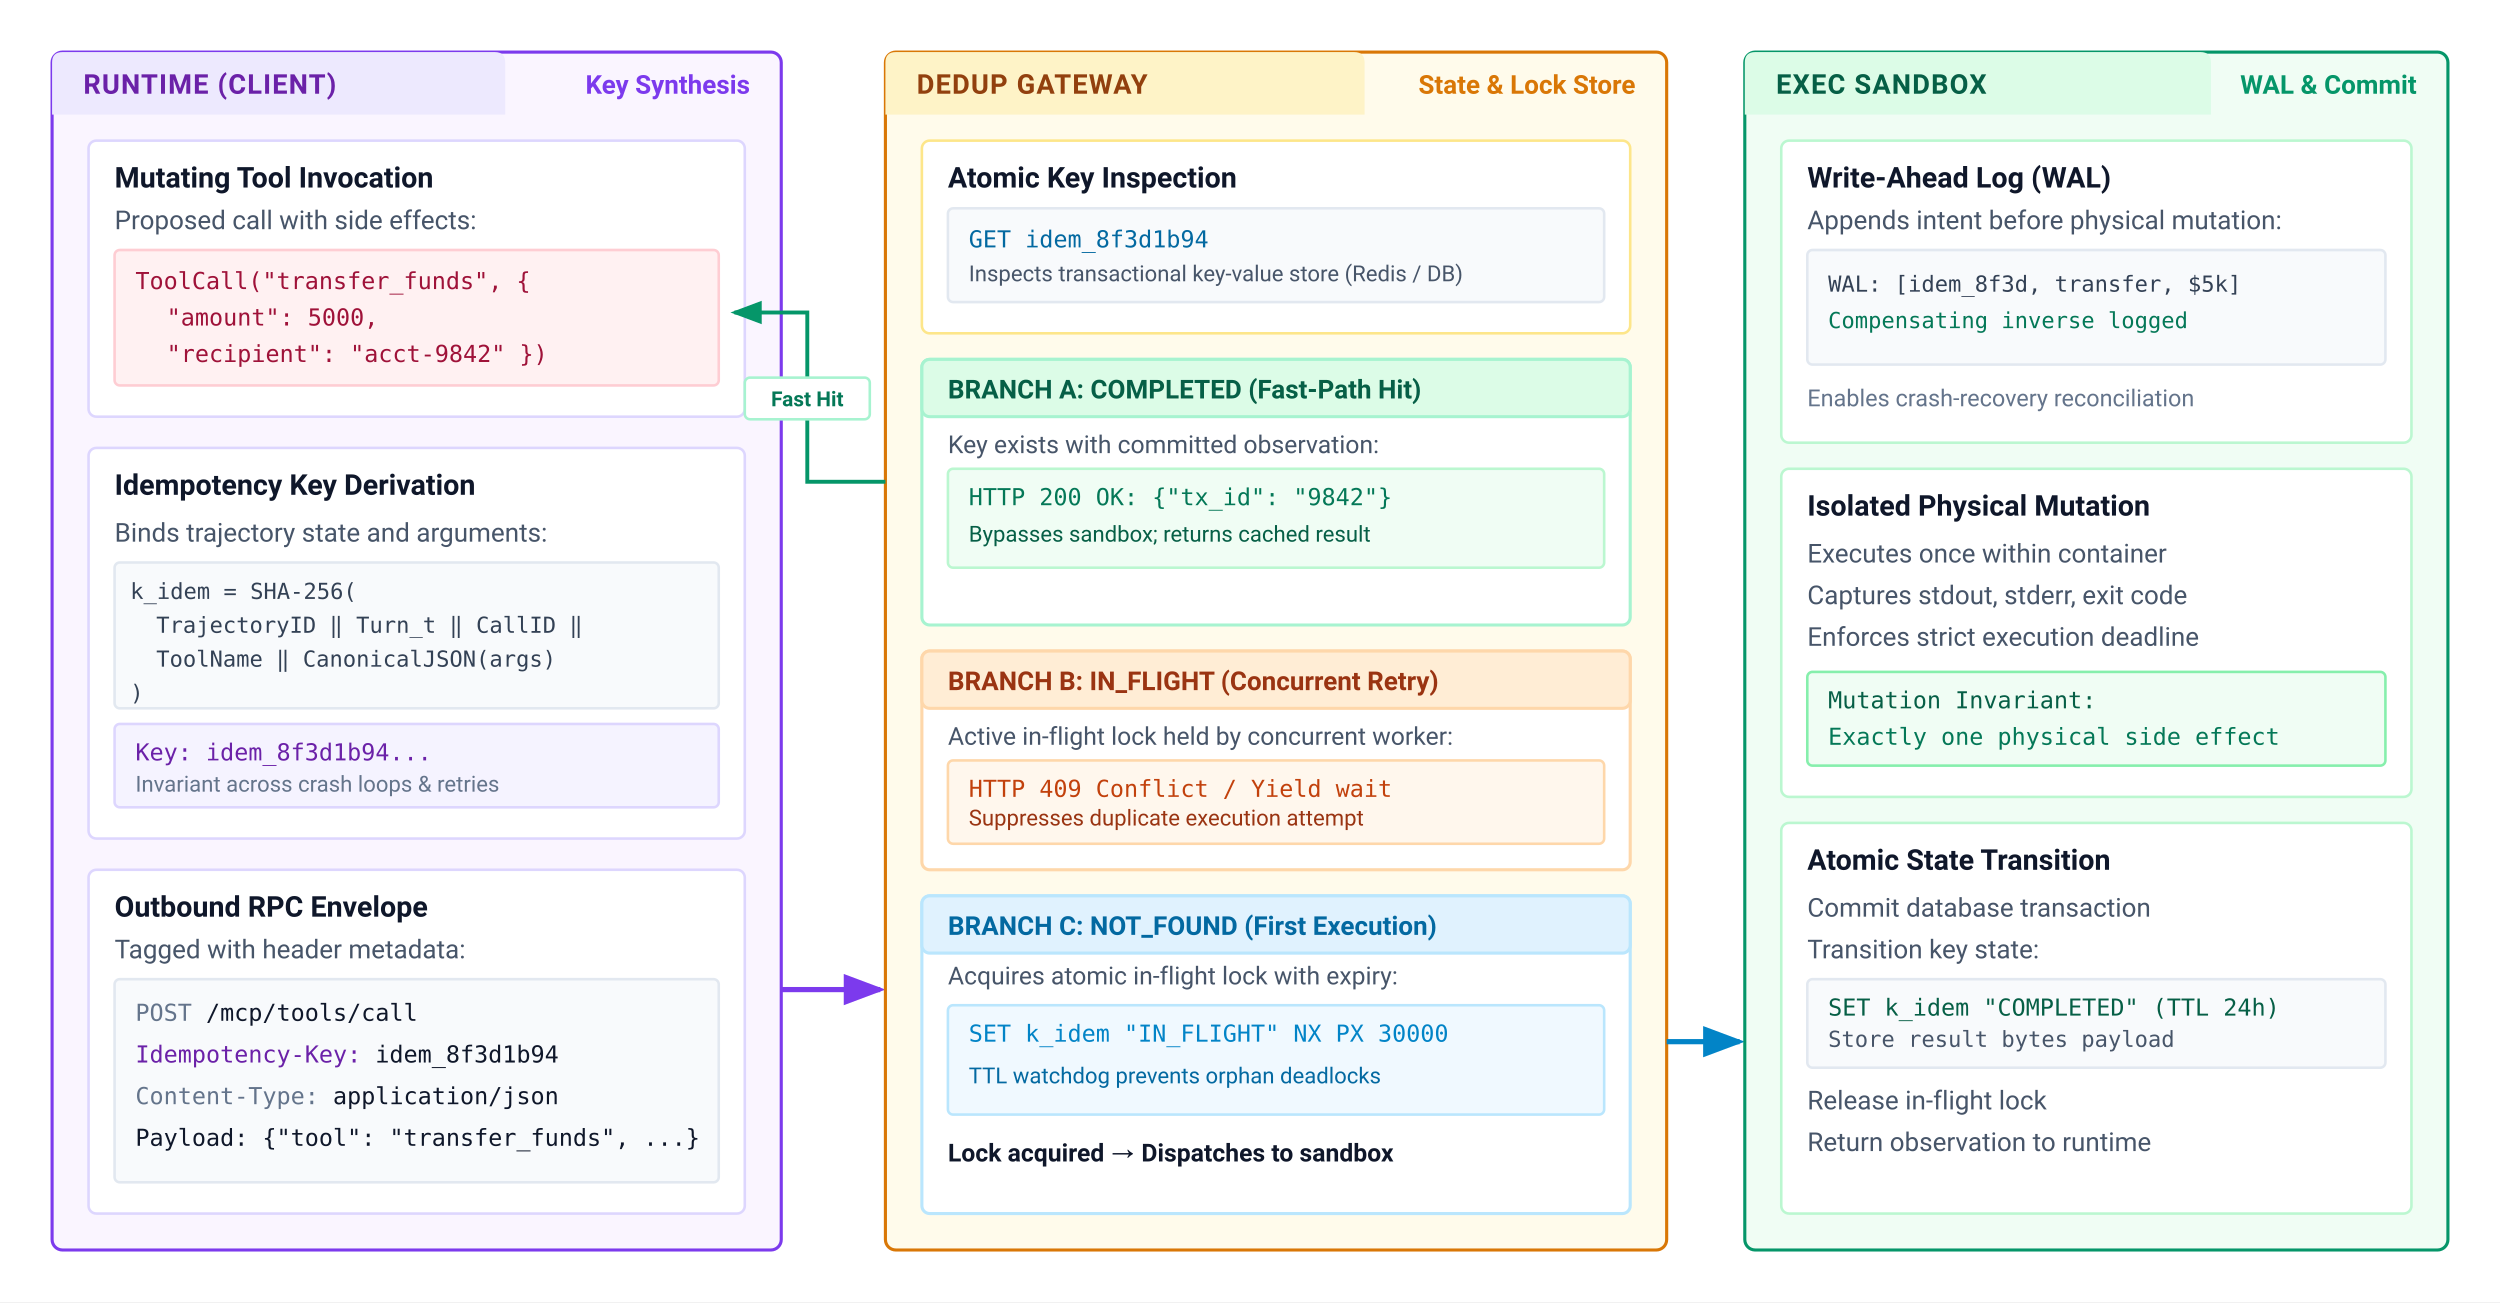
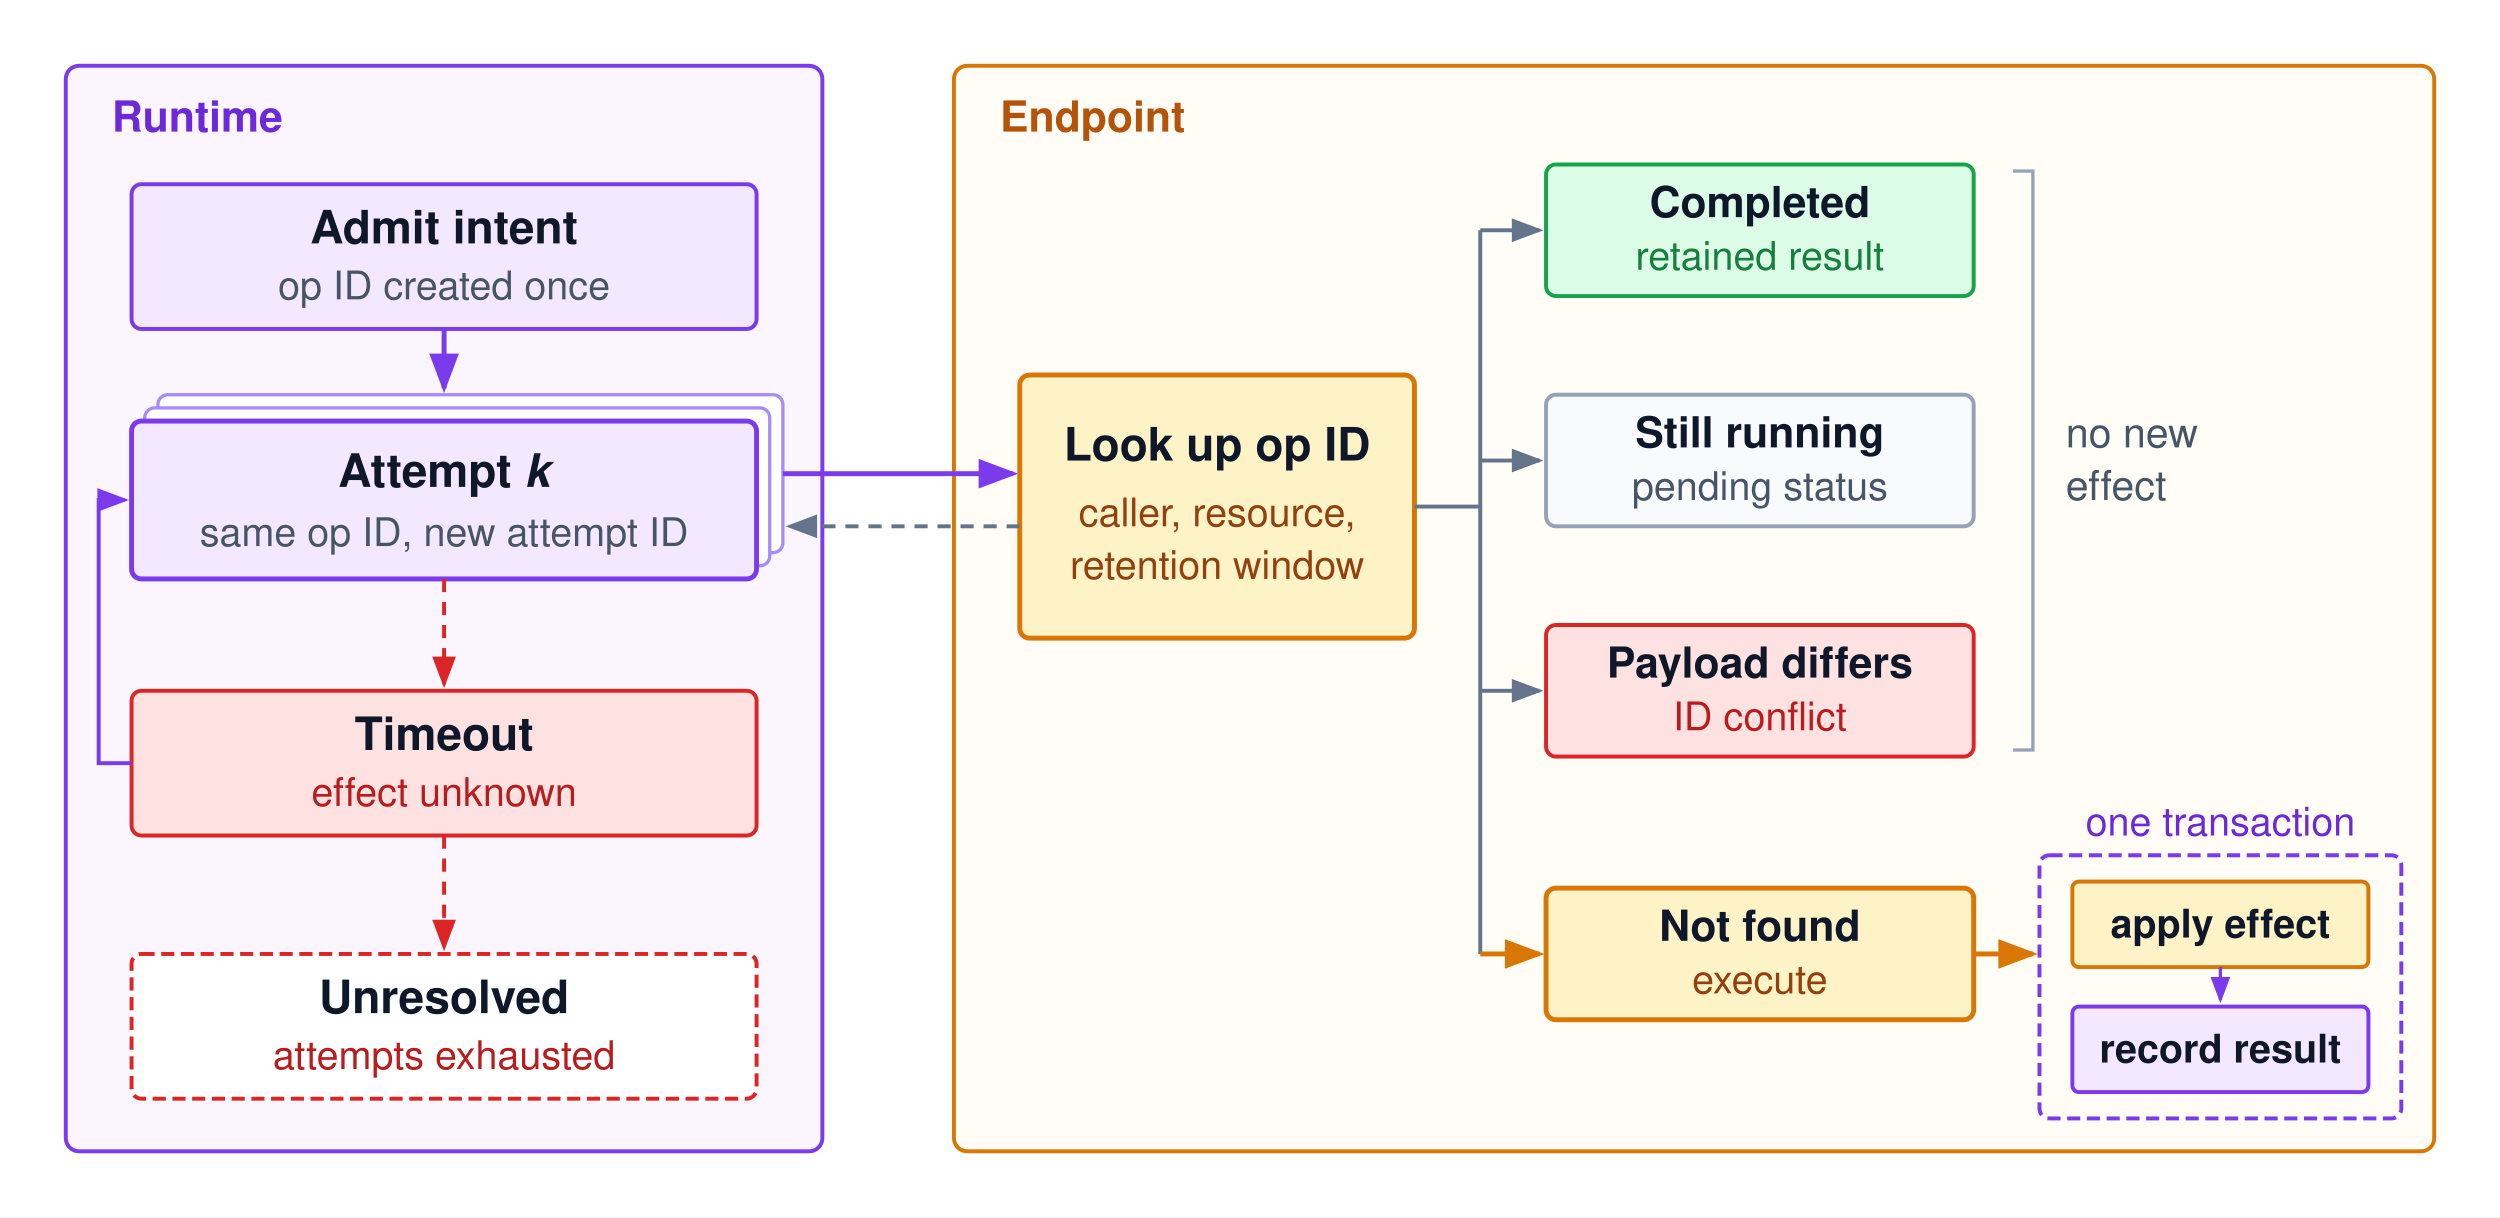
- <svg xmlns="http://www.w3.org/2000/svg" viewBox="0 0 960 500" width="100%" height="100%" font-family="system-ui, -apple-system, 'Segoe UI', Roboto, Helvetica, Arial, sans-serif">
+ <svg xmlns="http://www.w3.org/2000/svg" viewBox="0 0 760 370" width="100%" height="100%" font-family="Helvetica Neue, Helvetica, Arial, sans-serif">
  <defs>
    <marker id="arr-purple" markerWidth="8" markerHeight="6" refX="7" refY="3" orient="auto">
      <path d="M0,0 L8,3 L0,6 Z" fill="#7c3aed" />
    </marker>
+     <marker id="arr-red" markerWidth="8" markerHeight="6" refX="7" refY="3" orient="auto">
+       <path d="M0,0 L8,3 L0,6 Z" fill="#dc2626" />
+     </marker>
+     <marker id="arr-gray" markerWidth="8" markerHeight="6" refX="7" refY="3" orient="auto">
+       <path d="M0,0 L8,3 L0,6 Z" fill="#64748b" />
+     </marker>
    <marker id="arr-amber" markerWidth="8" markerHeight="6" refX="7" refY="3" orient="auto">
      <path d="M0,0 L8,3 L0,6 Z" fill="#d97706" />
    </marker>
-     <marker id="arr-emerald" markerWidth="8" markerHeight="6" refX="7" refY="3" orient="auto">
-       <path d="M0,0 L8,3 L0,6 Z" fill="#059669" />
-     </marker>
-     <marker id="arr-blue" markerWidth="8" markerHeight="6" refX="7" refY="3" orient="auto">
-       <path d="M0,0 L8,3 L0,6 Z" fill="#0284c7" />
-     </marker>
-     <marker id="arr-slate" markerWidth="8" markerHeight="6" refX="7" refY="3" orient="auto">
-       <path d="M0,0 L8,3 L0,6 Z" fill="#475569" />
-     </marker>
  </defs>
-   <rect width="960" height="500" fill="#ffffff" />
-   <g transform="translate(20, 20)">
-     <rect x="0" y="0" width="280" height="460" rx="4" fill="#faf5ff" stroke="#7c3aed" stroke-width="1.2" />
-     <path d="M 0 4 Q 0 0 4 0 L 170 0 Q 174 0 174 4 L 174 24 L 0 24 Z" fill="#ede9fe" />
-     <text x="12" y="16" font-size="10.5" font-weight="700" fill="#6b21a8" letter-spacing="0.04em">RUNTIME (CLIENT)</text>
-     <text x="268" y="16" font-size="10" font-weight="600" fill="#7c3aed" text-anchor="end">Key Synthesis</text>
-     <rect x="14" y="34" width="252" height="106" rx="3" fill="#ffffff" stroke="#ddd6fe" stroke-width="1" />
-     <text x="24" y="52" font-size="11" font-weight="700" fill="#0f172a">Mutating Tool Invocation</text>
-     <text x="24" y="68" font-size="10" fill="#475569">Proposed call with side effects:</text>
-     <rect x="24" y="76" width="232" height="52" rx="2" fill="#fff1f2" stroke="#fecdd3" stroke-width="1" />
-     <g font-family="ui-monospace, monospace" font-size="9" fill="#9f1239" transform="translate(32, 91)">
-       <text x="0" y="0">ToolCall("transfer_funds", {</text>
-       <text x="12" y="14">"amount": 5000,</text>
-       <text x="12" y="28">"recipient": "acct-9842" })</text>
-     </g>
-     <rect x="14" y="152" width="252" height="150" rx="3" fill="#ffffff" stroke="#ddd6fe" stroke-width="1" />
-     <text x="24" y="170" font-size="11" font-weight="700" fill="#0f172a">Idempotency Key Derivation</text>
-     <text x="24" y="188" font-size="10" fill="#475569">Binds trajectory state and arguments:</text>
-     <rect x="24" y="196" width="232" height="56" rx="2" fill="#f8fafc" stroke="#e2e8f0" stroke-width="1" />
-     <g font-family="ui-monospace, monospace" font-size="8.5" fill="#334155" transform="translate(30, 210)">
-       <text x="0" y="0">k_idem = SHA-256(</text>
-       <text x="10" y="13">TrajectoryID ‖ Turn_t ‖ CallID ‖</text>
-       <text x="10" y="26">ToolName ‖ CanonicalJSON(args)</text>
-       <text x="0" y="39">)</text>
-     </g>
-     <rect x="24" y="258" width="232" height="32" rx="2" fill="#f5f3ff" stroke="#ddd6fe" stroke-width="1" />
-     <text x="32" y="272" font-size="9" font-family="ui-monospace, monospace" fill="#6b21a8">Key: idem_8f3d1b94...</text>
-     <text x="32" y="284" font-size="8.5" fill="#64748b">Invariant across crash loops &amp; retries</text>
-     <rect x="14" y="314" width="252" height="132" rx="3" fill="#ffffff" stroke="#ddd6fe" stroke-width="1" />
-     <text x="24" y="332" font-size="11" font-weight="700" fill="#0f172a">Outbound RPC Envelope</text>
-     <text x="24" y="348" font-size="10" fill="#475569">Tagged with header metadata:</text>
-     <rect x="24" y="356" width="232" height="78" rx="2" fill="#f8fafc" stroke="#e2e8f0" stroke-width="1" />
-     <g font-family="ui-monospace, monospace" font-size="9" fill="#0f172a" transform="translate(32, 372)">
-       <text x="0" y="0">
-         <tspan fill="#64748b">POST</tspan> /mcp/tools/call</text>
-       <text x="0" y="16">
-         <tspan fill="#6b21a8">Idempotency-Key:</tspan> idem_8f3d1b94</text>
-       <text x="0" y="32">
-         <tspan fill="#64748b">Content-Type:</tspan> application/json</text>
-       <text x="0" y="48">Payload: {"tool": "transfer_funds", ...}</text>
-     </g>
-   </g>
-   <line x1="300" y1="380" x2="338" y2="380" stroke="#7c3aed" stroke-width="2" marker-end="url(#arr-purple)" />
-   <g transform="translate(340, 20)">
-     <rect x="0" y="0" width="300" height="460" rx="4" fill="#fffbeb" stroke="#d97706" stroke-width="1.2" />
-     <path d="M 0 4 Q 0 0 4 0 L 180 0 Q 184 0 184 4 L 184 24 L 0 24 Z" fill="#fef3c7" />
-     <text x="12" y="16" font-size="10.5" font-weight="700" fill="#92400e" letter-spacing="0.04em">DEDUP GATEWAY</text>
-     <text x="288" y="16" font-size="10" font-weight="600" fill="#d97706" text-anchor="end">State &amp; Lock Store</text>
-     <rect x="14" y="34" width="272" height="74" rx="3" fill="#ffffff" stroke="#fde68a" stroke-width="1" />
-     <text x="24" y="52" font-size="11" font-weight="700" fill="#0f172a">Atomic Key Inspection</text>
-     <rect x="24" y="60" width="252" height="36" rx="2" fill="#f8fafc" stroke="#e2e8f0" stroke-width="1" />
-     <text x="32" y="75" font-size="9" font-family="ui-monospace, monospace" fill="#0369a1">GET idem_8f3d1b94</text>
-     <text x="32" y="88" font-size="8.5" fill="#475569">Inspects transactional key-value store (Redis / DB)</text>
-     <rect x="14" y="118" width="272" height="102" rx="3" fill="#ffffff" stroke="#a7f3d0" stroke-width="1.2" />
-     <rect x="14" y="118" width="272" height="22" rx="3" fill="#dcfce7" stroke="#a7f3d0" stroke-width="1.2" />
-     <text x="24" y="133" font-size="10" font-weight="700" fill="#065f46">BRANCH A: COMPLETED (Fast-Path Hit)</text>
-     <text x="24" y="154" font-size="9.5" fill="#475569">Key exists with committed observation:</text>
-     <rect x="24" y="160" width="252" height="38" rx="2" fill="#f0fdf4" stroke="#bbf7d0" stroke-width="1" />
-     <text x="32" y="174" font-size="9" font-family="ui-monospace, monospace" fill="#047857">HTTP 200 OK: {"tx_id": "9842"}</text>
-     <text x="32" y="188" font-size="8.5" fill="#065f46">Bypasses sandbox; returns cached result</text>
-     <rect x="14" y="230" width="272" height="84" rx="3" fill="#ffffff" stroke="#fed7aa" stroke-width="1.2" />
-     <rect x="14" y="230" width="272" height="22" rx="3" fill="#ffedd5" stroke="#fed7aa" stroke-width="1.2" />
-     <text x="24" y="245" font-size="10" font-weight="700" fill="#9a3412">BRANCH B: IN_FLIGHT (Concurrent Retry)</text>
-     <text x="24" y="266" font-size="9.5" fill="#475569">Active in-flight lock held by concurrent worker:</text>
-     <rect x="24" y="272" width="252" height="32" rx="2" fill="#fff7ed" stroke="#fed7aa" stroke-width="1" />
-     <text x="32" y="286" font-size="9" font-family="ui-monospace, monospace" fill="#c2410c">HTTP 409 Conflict / Yield wait</text>
-     <text x="32" y="297" font-size="8.5" fill="#9a3412">Suppresses duplicate execution attempt</text>
-     <rect x="14" y="324" width="272" height="122" rx="3" fill="#ffffff" stroke="#bae6fd" stroke-width="1.2" />
-     <rect x="14" y="324" width="272" height="22" rx="3" fill="#e0f2fe" stroke="#bae6fd" stroke-width="1.2" />
-     <text x="24" y="339" font-size="10" font-weight="700" fill="#0369a1">BRANCH C: NOT_FOUND (First Execution)</text>
-     <text x="24" y="358" font-size="9.5" fill="#475569">Acquires atomic in-flight lock with expiry:</text>
-     <rect x="24" y="366" width="252" height="42" rx="2" fill="#f0f9ff" stroke="#bae6fd" stroke-width="1" />
-     <text x="32" y="380" font-size="9" font-family="ui-monospace, monospace" fill="#0284c7">SET k_idem "IN_FLIGHT" NX PX 30000</text>
-     <text x="32" y="396" font-size="8.5" fill="#0369a1">TTL watchdog prevents orphan deadlocks</text>
-     <text x="24" y="426" font-size="9.5" font-weight="600" fill="#0f172a">Lock acquired → Dispatches to sandbox</text>
-   </g>
-   <path d="M 340 185 L 310 185 L 310 120 L 282 120" fill="none" stroke="#059669" stroke-width="1.5" marker-end="url(#arr-emerald)" />
-   <rect x="286" y="145" width="48" height="16" rx="2" fill="#ffffff" stroke="#a7f3d0" stroke-width="1" />
-   <text x="310" y="156" font-size="8" font-weight="700" fill="#047857" text-anchor="middle">Fast Hit</text>
-   <line x1="640" y1="400" x2="668" y2="400" stroke="#0284c7" stroke-width="2" marker-end="url(#arr-blue)" />
-   <g transform="translate(670, 20)">
-     <rect x="0" y="0" width="270" height="460" rx="4" fill="#f0fdf4" stroke="#059669" stroke-width="1.2" />
-     <path d="M 0 4 Q 0 0 4 0 L 175 0 Q 179 0 179 4 L 179 24 L 0 24 Z" fill="#dcfce7" />
-     <text x="12" y="16" font-size="10.5" font-weight="700" fill="#065f46" letter-spacing="0.04em">EXEC SANDBOX</text>
-     <text x="258" y="16" font-size="10" font-weight="600" fill="#059669" text-anchor="end">WAL &amp; Commit</text>
-     <rect x="14" y="34" width="242" height="116" rx="3" fill="#ffffff" stroke="#bbf7d0" stroke-width="1" />
-     <text x="24" y="52" font-size="11" font-weight="700" fill="#0f172a">Write-Ahead Log (WAL)</text>
-     <text x="24" y="68" font-size="10" fill="#475569">Appends intent before physical mutation:</text>
-     <rect x="24" y="76" width="222" height="44" rx="2" fill="#f8fafc" stroke="#e2e8f0" stroke-width="1" />
-     <text x="32" y="92" font-size="8.5" font-family="ui-monospace, monospace" fill="#334155">WAL: [idem_8f3d, transfer, $5k]</text>
-     <text x="32" y="106" font-size="8.5" font-family="ui-monospace, monospace" fill="#047857">Compensating inverse logged</text>
-     <text x="24" y="136" font-size="9" fill="#64748b">Enables crash-recovery reconciliation</text>
-     <rect x="14" y="160" width="242" height="126" rx="3" fill="#ffffff" stroke="#bbf7d0" stroke-width="1" />
-     <text x="24" y="178" font-size="11" font-weight="700" fill="#0f172a">Isolated Physical Mutation</text>
-     <text x="24" y="196" font-size="10" fill="#475569">Executes once within container</text>
-     <text x="24" y="212" font-size="10" fill="#475569">Captures stdout, stderr, exit code</text>
-     <text x="24" y="228" font-size="10" fill="#475569">Enforces strict execution deadline</text>
-     <rect x="24" y="238" width="222" height="36" rx="2" fill="#f0fdf4" stroke="#86efac" stroke-width="1" />
-     <text x="32" y="252" font-size="9" font-family="ui-monospace, monospace" fill="#065f46">Mutation Invariant:</text>
-     <text x="32" y="266" font-size="9" font-family="ui-monospace, monospace" fill="#047857">Exactly one physical side effect</text>
-     <rect x="14" y="296" width="242" height="150" rx="3" fill="#ffffff" stroke="#bbf7d0" stroke-width="1" />
-     <text x="24" y="314" font-size="11" font-weight="700" fill="#0f172a">Atomic State Transition</text>
-     <text x="24" y="332" font-size="10" fill="#475569">Commit database transaction</text>
-     <text x="24" y="348" font-size="10" fill="#475569">Transition key state:</text>
-     <rect x="24" y="356" width="222" height="34" rx="2" fill="#f8fafc" stroke="#e2e8f0" stroke-width="1" />
-     <text x="32" y="370" font-size="9" font-family="ui-monospace, monospace" fill="#065f46">SET k_idem "COMPLETED" (TTL 24h)</text>
-     <text x="32" y="382" font-size="8.5" font-family="ui-monospace, monospace" fill="#475569">Store result bytes payload</text>
-     <text x="24" y="406" font-size="10" fill="#475569">Release in-flight lock</text>
-     <text x="24" y="422" font-size="10" fill="#475569">Return observation to runtime</text>
-   </g>
+   <rect width="760" height="370" fill="#ffffff" />
+   <rect x="20" y="20" width="230" height="330" rx="4" fill="#faf5ff" stroke="#7c3aed" stroke-width="1.2" />
+   <text x="34" y="40" font-size="13" font-weight="700" fill="#6d28d9">Runtime</text>
+   <rect x="40" y="56" width="190" height="44" rx="3" fill="#f3e8ff" stroke="#7c3aed" stroke-width="1.2" />
+   <text x="135" y="74" text-anchor="middle" font-size="14" font-weight="700" fill="#0f172a">Admit intent</text>
+   <text x="135" y="91" text-anchor="middle" font-size="12" fill="#475569">op ID created once</text>
+   <rect x="48" y="120" width="190" height="48" rx="3" fill="#ffffff" stroke="#a78bfa" stroke-width="1" />
+   <rect x="44" y="124" width="190" height="48" rx="3" fill="#ffffff" stroke="#a78bfa" stroke-width="1" />
+   <rect x="40" y="128" width="190" height="48" rx="3" fill="#f3e8ff" stroke="#7c3aed" stroke-width="1.5" />
+   <text x="135" y="148" text-anchor="middle" font-size="14" font-weight="700" fill="#0f172a">Attempt <tspan font-style="italic">k</tspan>
+   </text>
+   <text x="135" y="166" text-anchor="middle" font-size="12" fill="#475569">same op ID, new attempt ID</text>
+   <rect x="40" y="210" width="190" height="44" rx="3" fill="#fee2e2" stroke="#dc2626" stroke-width="1.2" />
+   <text x="135" y="228" text-anchor="middle" font-size="14" font-weight="700" fill="#0f172a">Timeout</text>
+   <text x="135" y="245" text-anchor="middle" font-size="12" fill="#b91c1c">effect unknown</text>
+   <rect x="40" y="290" width="190" height="44" rx="3" fill="#ffffff" stroke="#dc2626" stroke-width="1.2" stroke-dasharray="4,2" />
+   <text x="135" y="308" text-anchor="middle" font-size="14" font-weight="700" fill="#0f172a">Unresolved</text>
+   <text x="135" y="325" text-anchor="middle" font-size="12" fill="#b91c1c">attempts exhausted</text>
+   <path d="M135,100 V118" fill="none" stroke="#7c3aed" stroke-width="1.5" marker-end="url(#arr-purple)" />
+   <path d="M135,176 V208" fill="none" stroke="#dc2626" stroke-width="1.2" stroke-dasharray="4,3" marker-end="url(#arr-red)" />
+   <path d="M135,254 V288" fill="none" stroke="#dc2626" stroke-width="1.2" stroke-dasharray="4,3" marker-end="url(#arr-red)" />
+   <path d="M40,232 H30 V152 H38" fill="none" stroke="#7c3aed" stroke-width="1.2" marker-end="url(#arr-purple)" />
+   <rect x="290" y="20" width="450" height="330" rx="4" fill="#fffdf5" stroke="#d97706" stroke-width="1.2" />
+   <text x="304" y="40" font-size="13" font-weight="700" fill="#b45309">Endpoint</text>
+   <rect x="310" y="114" width="120" height="80" rx="3" fill="#fef3c7" stroke="#d97706" stroke-width="1.5" />
+   <text x="370" y="140" text-anchor="middle" font-size="14" font-weight="700" fill="#0f172a">Look up op ID</text>
+   <text x="370" y="160" text-anchor="middle" font-size="12" fill="#92400e">caller, resource,</text>
+   <text x="370" y="176" text-anchor="middle" font-size="12" fill="#92400e">retention window</text>
+   <path d="M430,154 H450" fill="none" stroke="#64748b" stroke-width="1.2" />
+   <path d="M450,70 V290" fill="none" stroke="#64748b" stroke-width="1.2" />
+   <path d="M450,70 H468" fill="none" stroke="#64748b" stroke-width="1.2" marker-end="url(#arr-gray)" />
+   <path d="M450,140 H468" fill="none" stroke="#64748b" stroke-width="1.2" marker-end="url(#arr-gray)" />
+   <path d="M450,210 H468" fill="none" stroke="#64748b" stroke-width="1.2" marker-end="url(#arr-gray)" />
+   <path d="M450,290 H468" fill="none" stroke="#d97706" stroke-width="1.5" marker-end="url(#arr-amber)" />
+   <rect x="470" y="50" width="130" height="40" rx="3" fill="#dcfce7" stroke="#16a34a" stroke-width="1.2" />
+   <text x="535" y="66" text-anchor="middle" font-size="13" font-weight="700" fill="#0f172a">Completed</text>
+   <text x="535" y="82" text-anchor="middle" font-size="12" fill="#15803d">retained result</text>
+   <rect x="470" y="120" width="130" height="40" rx="3" fill="#f8fafc" stroke="#94a3b8" stroke-width="1.2" />
+   <text x="535" y="136" text-anchor="middle" font-size="13" font-weight="700" fill="#0f172a">Still running</text>
+   <text x="535" y="152" text-anchor="middle" font-size="12" fill="#475569">pending status</text>
+   <rect x="470" y="190" width="130" height="40" rx="3" fill="#fee2e2" stroke="#dc2626" stroke-width="1.2" />
+   <text x="535" y="206" text-anchor="middle" font-size="13" font-weight="700" fill="#0f172a">Payload differs</text>
+   <text x="535" y="222" text-anchor="middle" font-size="12" fill="#b91c1c">ID conflict</text>
+   <rect x="470" y="270" width="130" height="40" rx="3" fill="#fef3c7" stroke="#d97706" stroke-width="1.5" />
+   <text x="535" y="286" text-anchor="middle" font-size="13" font-weight="700" fill="#0f172a">Not found</text>
+   <text x="535" y="302" text-anchor="middle" font-size="12" fill="#92400e">execute</text>
+   <path d="M612,52 H618 V228 H612" fill="none" stroke="#94a3b8" stroke-width="1" />
+   <text x="628" y="136" font-size="12.5" fill="#475569">no new</text>
+   <text x="628" y="152" font-size="12.5" fill="#475569">effect</text>
+   <text x="675" y="254" text-anchor="middle" font-size="12" fill="#6d28d9">one transaction</text>
+   <rect x="620" y="260" width="110" height="80" rx="3" fill="none" stroke="#7c3aed" stroke-width="1.2" stroke-dasharray="4,2" />
+   <rect x="630" y="268" width="90" height="26" rx="2" fill="#fef3c7" stroke="#d97706" stroke-width="1.2" />
+   <text x="675" y="285" text-anchor="middle" font-size="12" font-weight="700" fill="#0f172a">apply effect</text>
+   <rect x="630" y="306" width="90" height="26" rx="2" fill="#f3e8ff" stroke="#7c3aed" stroke-width="1.2" />
+   <text x="675" y="323" text-anchor="middle" font-size="12" font-weight="700" fill="#0f172a">record result</text>
+   <path d="M600,290 H618" fill="none" stroke="#d97706" stroke-width="1.5" marker-end="url(#arr-amber)" />
+   <path d="M675,294 V304" fill="none" stroke="#7c3aed" stroke-width="1" marker-end="url(#arr-purple)" />
+   <path d="M238,144 H308" fill="none" stroke="#7c3aed" stroke-width="1.5" marker-end="url(#arr-purple)" />
+   <path d="M310,160 H240" fill="none" stroke="#64748b" stroke-width="1.2" stroke-dasharray="4,3" marker-end="url(#arr-gray)" />
</svg>
